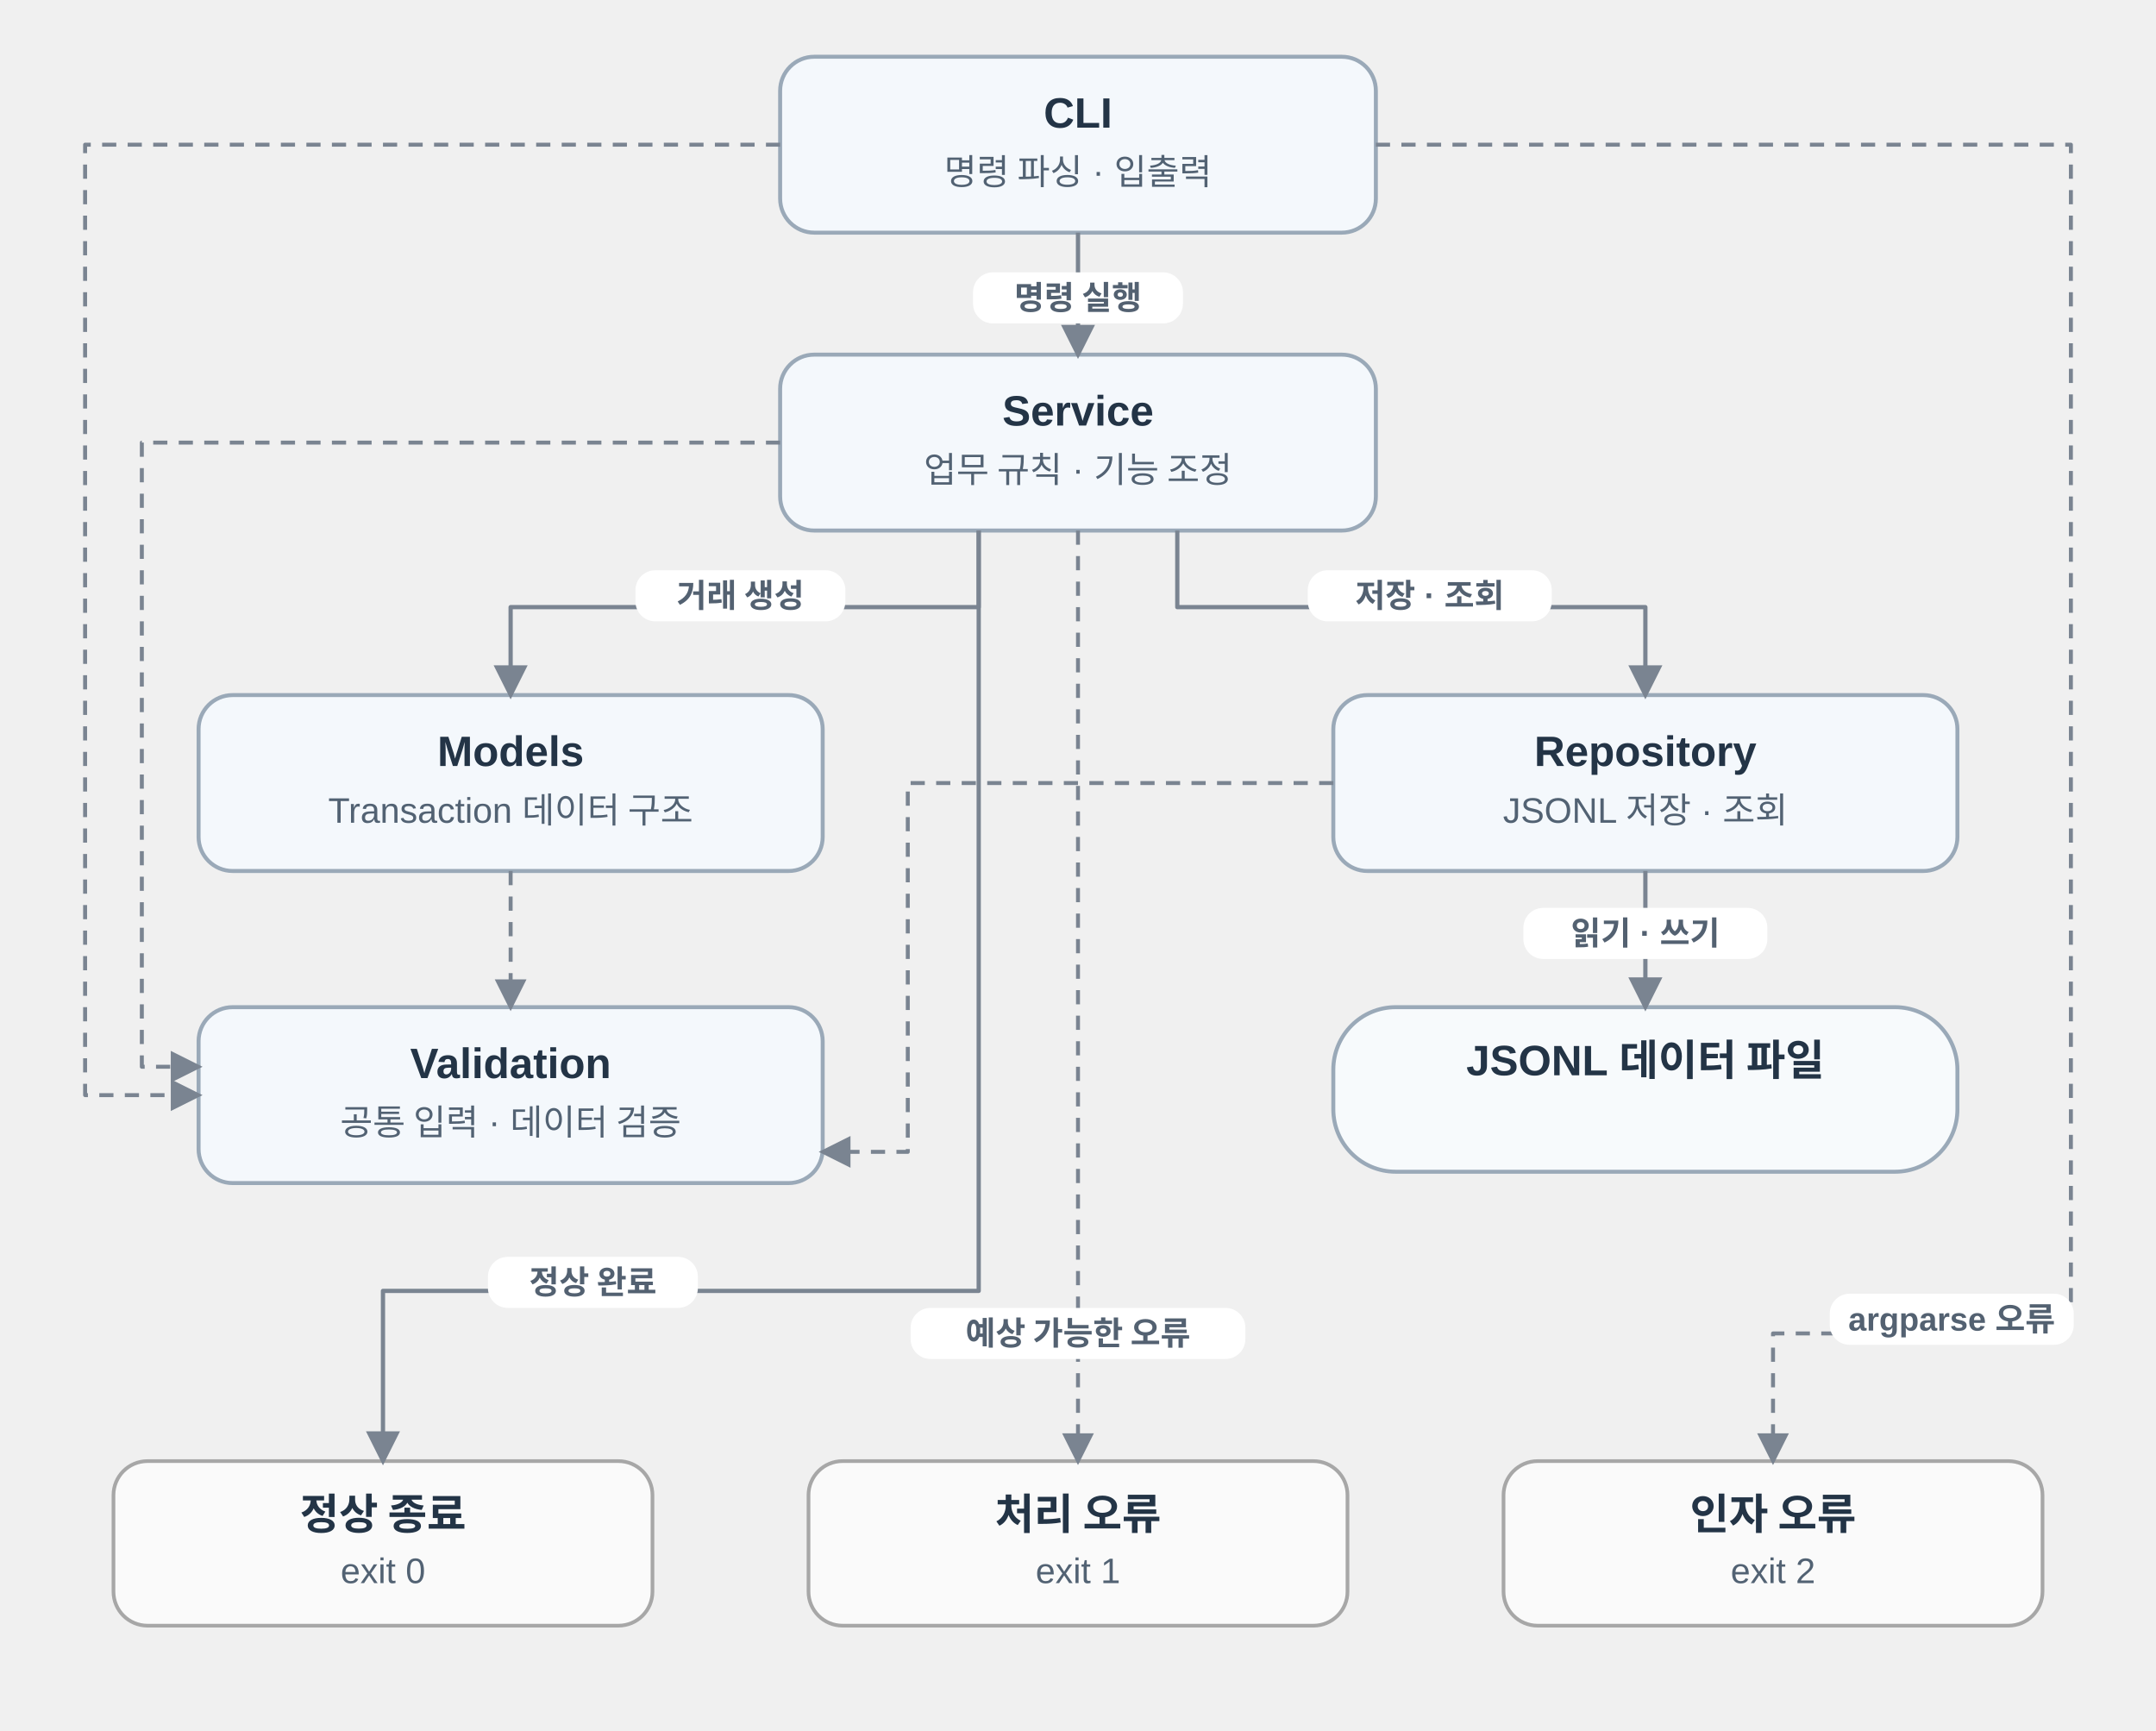
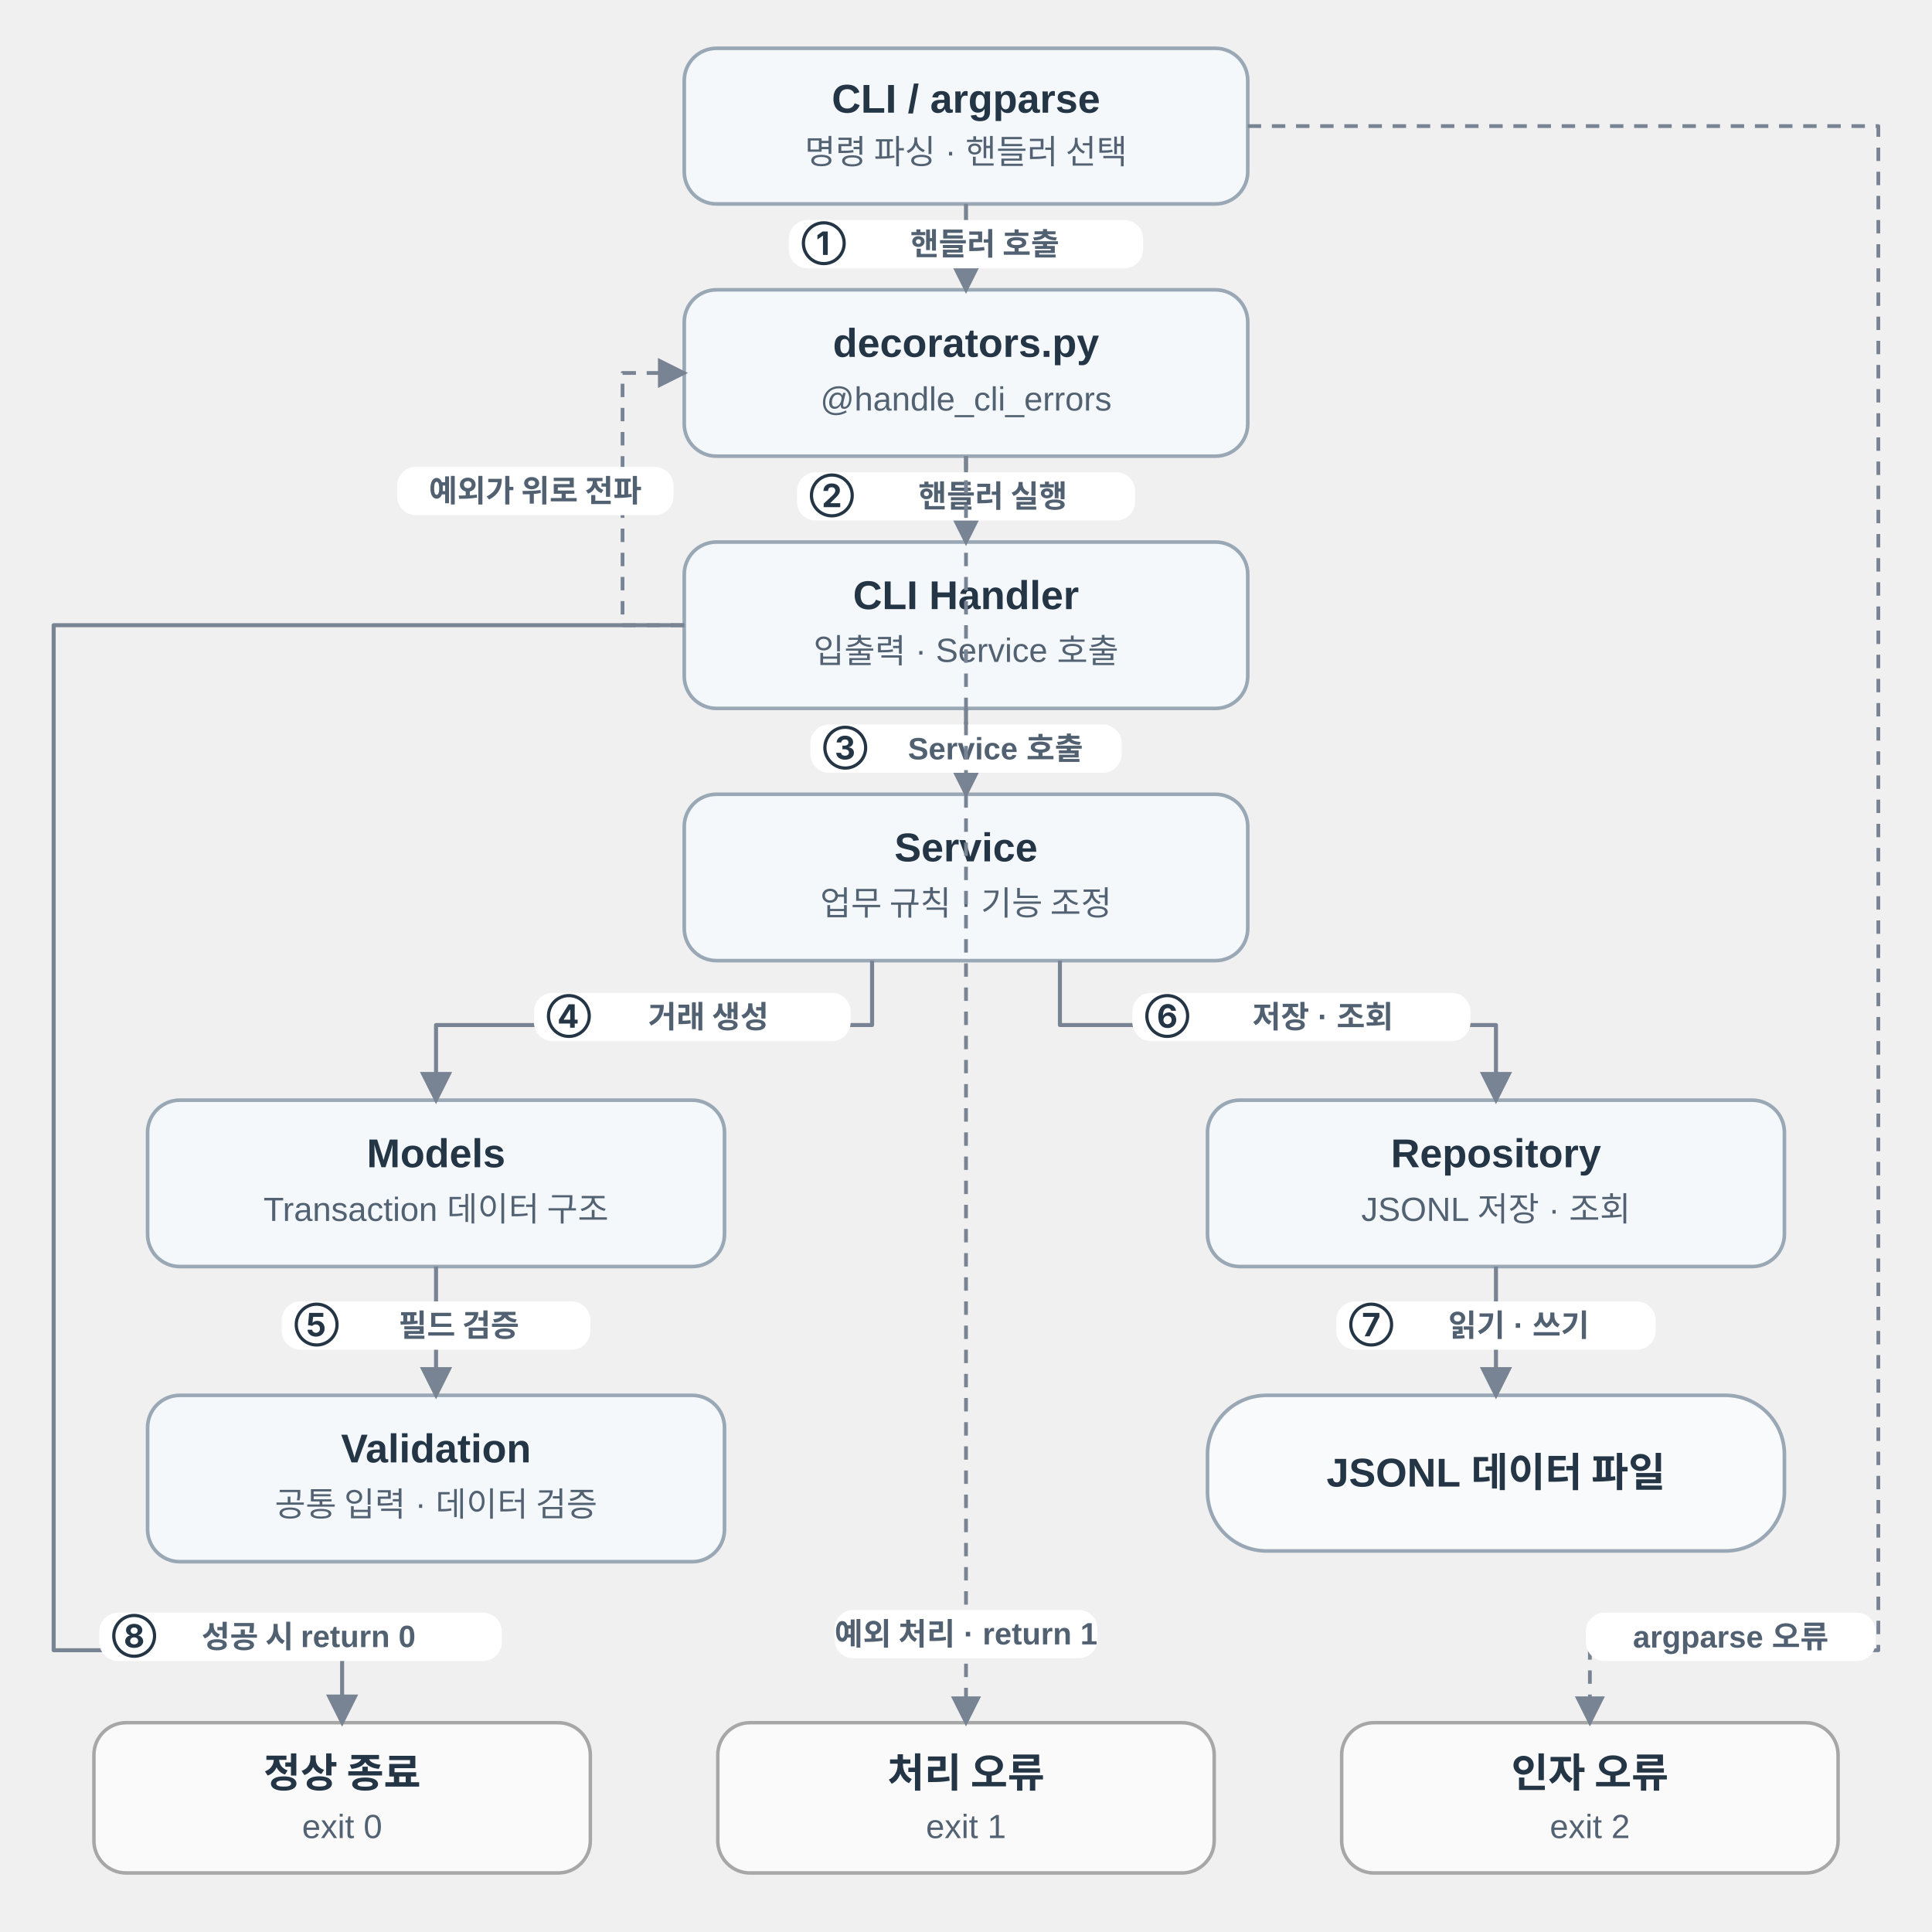
- <svg xmlns="http://www.w3.org/2000/svg" width="760" height="610" viewBox="0 0 760 610" role="img" aria-labelledby="title desc">
+ <svg xmlns="http://www.w3.org/2000/svg" width="720" height="720" viewBox="0 0 720 720" role="img" aria-labelledby="title desc">
  <defs>
    <marker id="arrow" markerWidth="8" markerHeight="8" refX="7" refY="4" orient="auto" markerUnits="strokeWidth">
-       <path d="M0,0 L8,4 L0,8 Z" fill="#7a8491" />
+       <path d="M0,0 L8,4 L0,8 Z" fill="#788493" />
    </marker>
    <style>
-       .box { fill:#f4f8fc; stroke:#9aa9b8; stroke-width:1.4; }
-       .data { fill:#f7fafc; stroke:#9aa9b8; stroke-width:1.4; }
+       .box { fill:#f5f8fb; stroke:#9aa8b6; stroke-width:1.35; }
+       .data { fill:#f8fafc; stroke:#9aa8b6; stroke-width:1.35; }
      .exit { fill:#fafafa; stroke:#a7a7a7; stroke-width:1.3; }
-       .title { font:600 15px -apple-system,BlinkMacSystemFont,"Segoe UI",Arial,sans-serif; fill:#233446; text-anchor:middle; }
-       .sub { font:400 12.5px -apple-system,BlinkMacSystemFont,"Segoe UI",Arial,sans-serif; fill:#526273; text-anchor:middle; }
-       .edge { fill:none; stroke:#7a8491; stroke-width:1.5; marker-end:url(#arrow); stroke-linejoin:round; }
-       .dash { fill:none; stroke:#7a8491; stroke-width:1.4; stroke-dasharray:5 4; marker-end:url(#arrow); stroke-linejoin:round; }
+       .title { font:600 15px -apple-system,BlinkMacSystemFont,"Segoe UI",Arial,sans-serif; fill:#243546; text-anchor:middle; }
+       .sub { font:400 12.5px -apple-system,BlinkMacSystemFont,"Segoe UI",Arial,sans-serif; fill:#536272; text-anchor:middle; }
+       .edge { fill:none; stroke:#788493; stroke-width:1.5; marker-end:url(#arrow); stroke-linejoin:round; }
+       .dash { fill:none; stroke:#788493; stroke-width:1.4; stroke-dasharray:5 4; marker-end:url(#arrow); stroke-linejoin:round; }
      .label-bg { fill:#fff; }
-       .label { font:600 11.5px -apple-system,BlinkMacSystemFont,"Segoe UI",Arial,sans-serif; fill:#536171; text-anchor:middle; }
+       .label { font:600 11.5px -apple-system,BlinkMacSystemFont,"Segoe UI",Arial,sans-serif; fill:#526171; text-anchor:middle; }
+       .num { font:700 12px -apple-system,BlinkMacSystemFont,"Segoe UI",Arial,sans-serif; fill:#243546; text-anchor:middle; }
    </style>
  </defs>
-   <rect class="box" x="275" y="20" width="210" height="62" rx="12" />
-   <text class="title" x="380" y="45">CLI</text>
-   <text class="sub" x="380" y="65">명령 파싱 · 입출력</text>
-   <rect class="box" x="275" y="125" width="210" height="62" rx="12" />
-   <text class="title" x="380" y="150">Service</text>
-   <text class="sub" x="380" y="170">업무 규칙 · 기능 조정</text>
-   <rect class="box" x="70" y="245" width="220" height="62" rx="12" />
-   <text class="title" x="180" y="270">Models</text>
-   <text class="sub" x="180" y="290">Transaction 데이터 구조</text>
-   <rect class="box" x="470" y="245" width="220" height="62" rx="12" />
-   <text class="title" x="580" y="270">Repository</text>
-   <text class="sub" x="580" y="290">JSONL 저장 · 조회</text>
-   <rect class="data" x="470" y="355" width="220" height="58" rx="22" />
-   <text class="title" x="580" y="379">JSONL 데이터 파일</text>
-   <rect class="box" x="70" y="355" width="220" height="62" rx="12" />
-   <text class="title" x="180" y="380">Validation</text>
-   <text class="sub" x="180" y="400">공통 입력 · 데이터 검증</text>
-   <rect class="exit" x="40" y="515" width="190" height="58" rx="12" />
-   <text class="title" x="135" y="539">정상 종료</text>
-   <text class="sub" x="135" y="558">exit 0</text>
-   <rect class="exit" x="285" y="515" width="190" height="58" rx="12" />
-   <text class="title" x="380" y="539">처리 오류</text>
-   <text class="sub" x="380" y="558">exit 1</text>
-   <rect class="exit" x="530" y="515" width="190" height="58" rx="12" />
-   <text class="title" x="625" y="539">인자 오류</text>
-   <text class="sub" x="625" y="558">exit 2</text>
-   <path class="edge" d="M380 82 L380 125" />
-   <rect class="label-bg" x="343" y="96" width="74" height="18" rx="7" />
-   <text class="label" x="380" y="109">명령 실행</text>
-   <path class="edge" d="M345 187 L345 214 L180 214 L180 245" />
-   <rect class="label-bg" x="224" y="201" width="74" height="18" rx="7" />
-   <text class="label" x="261" y="214">거래 생성</text>
-   <path class="edge" d="M415 187 L415 214 L580 214 L580 245" />
-   <rect class="label-bg" x="461" y="201" width="86" height="18" rx="7" />
-   <text class="label" x="504" y="214">저장 · 조회</text>
-   <path class="edge" d="M580 307 L580 355" />
-   <rect class="label-bg" x="537" y="320" width="86" height="18" rx="7" />
-   <text class="label" x="580" y="333">읽기 · 쓰기</text>
-   <path class="dash" d="M275 51 L30 51 L30 386 L70 386" />
-   <path class="dash" d="M275 156 L50 156 L50 376 L70 376" />
-   <path class="dash" d="M180 307 L180 355" />
-   <path class="dash" d="M470 276 L320 276 L320 406 L290 406" />
-   <path class="edge" d="M345 187 L345 455 L135 455 L135 515" />
-   <rect class="label-bg" x="172" y="443" width="74" height="18" rx="7" />
-   <text class="label" x="209" y="456">정상 완료</text>
-   <path class="dash" d="M380 187 L380 515" />
-   <rect class="label-bg" x="321" y="461" width="118" height="18" rx="7" />
-   <text class="label" x="380" y="474">예상 가능한 오류</text>
-   <path class="dash" d="M485 51 L730 51 L730 470 L625 470 L625 515" />
-   <rect class="label-bg" x="645" y="456" width="86" height="18" rx="7" />
-   <text class="label" x="688" y="469">argparse 오류</text>
+   <rect class="box" x="255" y="18" width="210" height="58" rx="12" />
+   <text class="title" x="360" y="42">CLI / argparse</text>
+   <text class="sub" x="360" y="61">명령 파싱 · 핸들러 선택</text>
+   <rect class="box" x="255" y="108" width="210" height="62" rx="12" />
+   <text class="title" x="360" y="133">decorators.py</text>
+   <text class="sub" x="360" y="153">@handle_cli_errors</text>
+   <rect class="box" x="255" y="202" width="210" height="62" rx="12" />
+   <text class="title" x="360" y="227">CLI Handler</text>
+   <text class="sub" x="360" y="247">입출력 · Service 호출</text>
+   <rect class="box" x="255" y="296" width="210" height="62" rx="12" />
+   <text class="title" x="360" y="321">Service</text>
+   <text class="sub" x="360" y="341">업무 규칙 · 기능 조정</text>
+   <rect class="box" x="55" y="410" width="215" height="62" rx="12" />
+   <text class="title" x="162.5" y="435">Models</text>
+   <text class="sub" x="162.5" y="455">Transaction 데이터 구조</text>
+   <rect class="box" x="450" y="410" width="215" height="62" rx="12" />
+   <text class="title" x="557.5" y="435">Repository</text>
+   <text class="sub" x="557.5" y="455">JSONL 저장 · 조회</text>
+   <rect class="box" x="55" y="520" width="215" height="62" rx="12" />
+   <text class="title" x="162.5" y="545">Validation</text>
+   <text class="sub" x="162.5" y="565">공통 입력 · 데이터 검증</text>
+   <rect class="data" x="450" y="520" width="215" height="58" rx="22" />
+   <text class="title" x="557.5" y="554">JSONL 데이터 파일</text>
+   <rect class="exit" x="35" y="642" width="185" height="56" rx="12" />
+   <text class="title" x="127.5" y="666">정상 종료</text>
+   <text class="sub" x="127.5" y="685">exit 0</text>
+   <rect class="exit" x="267.5" y="642" width="185" height="56" rx="12" />
+   <text class="title" x="360" y="666">처리 오류</text>
+   <text class="sub" x="360" y="685">exit 1</text>
+   <rect class="exit" x="500" y="642" width="185" height="56" rx="12" />
+   <text class="title" x="592.5" y="666">인자 오류</text>
+   <text class="sub" x="592.5" y="685">exit 2</text>
+   <path class="edge" d="M360 76 L360 108" />
+   <rect class="label-bg" x="294" y="82" width="132" height="18" rx="7" />
+   <text class="num" x="307" y="95">①</text>
+   <text class="label" x="367" y="95">핸들러 호출</text>
+   <path class="edge" d="M360 170 L360 202" />
+   <rect class="label-bg" x="297" y="176" width="126" height="18" rx="7" />
+   <text class="num" x="310" y="189">②</text>
+   <text class="label" x="370" y="189">핸들러 실행</text>
+   <path class="edge" d="M360 264 L360 296" />
+   <rect class="label-bg" x="302" y="270" width="116" height="18" rx="7" />
+   <text class="num" x="315" y="283">③</text>
+   <text class="label" x="371" y="283">Service 호출</text>
+   <path class="edge" d="M325 358 L325 382 L162.5 382 L162.5 410" />
+   <rect class="label-bg" x="199" y="370" width="118" height="18" rx="7" />
+   <text class="num" x="212" y="383">④</text>
+   <text class="label" x="264" y="383">거래 생성</text>
+   <path class="edge" d="M162.5 472 L162.5 520" />
+   <rect class="label-bg" x="105" y="485" width="115" height="18" rx="7" />
+   <text class="num" x="118" y="498">⑤</text>
+   <text class="label" x="171" y="498">필드 검증</text>
+   <path class="edge" d="M395 358 L395 382 L557.5 382 L557.5 410" />
+   <rect class="label-bg" x="422" y="370" width="126" height="18" rx="7" />
+   <text class="num" x="435" y="383">⑥</text>
+   <text class="label" x="493" y="383">저장 · 조회</text>
+   <path class="edge" d="M557.5 472 L557.5 520" />
+   <rect class="label-bg" x="498" y="485" width="119" height="18" rx="7" />
+   <text class="num" x="511" y="498">⑦</text>
+   <text class="label" x="566" y="498">읽기 · 쓰기</text>
+   <path class="edge" d="M255 233 L20 233 L20 615 L127.5 615 L127.5 642" />
+   <rect class="label-bg" x="37" y="601" width="150" height="18" rx="7" />
+   <text class="num" x="50" y="614">⑧</text>
+   <text class="label" x="115" y="614">성공 시 return 0</text>
+   <path class="dash" d="M255 233 L232 233 L232 139 L255 139" />
+   <rect class="label-bg" x="148" y="174" width="103" height="18" rx="7" />
+   <text class="label" x="199.5" y="187">예외가 위로 전파</text>
+   <path class="dash" d="M360 170 L360 642" />
+   <rect class="label-bg" x="311" y="600" width="98" height="18" rx="7" />
+   <text class="label" x="360" y="613">예외 처리 · return 1</text>
+   <path class="dash" d="M465 47 L700 47 L700 615 L592.5 615 L592.5 642" />
+   <rect class="label-bg" x="591" y="601" width="108" height="18" rx="7" />
+   <text class="label" x="645" y="614">argparse 오류</text>
</svg>
